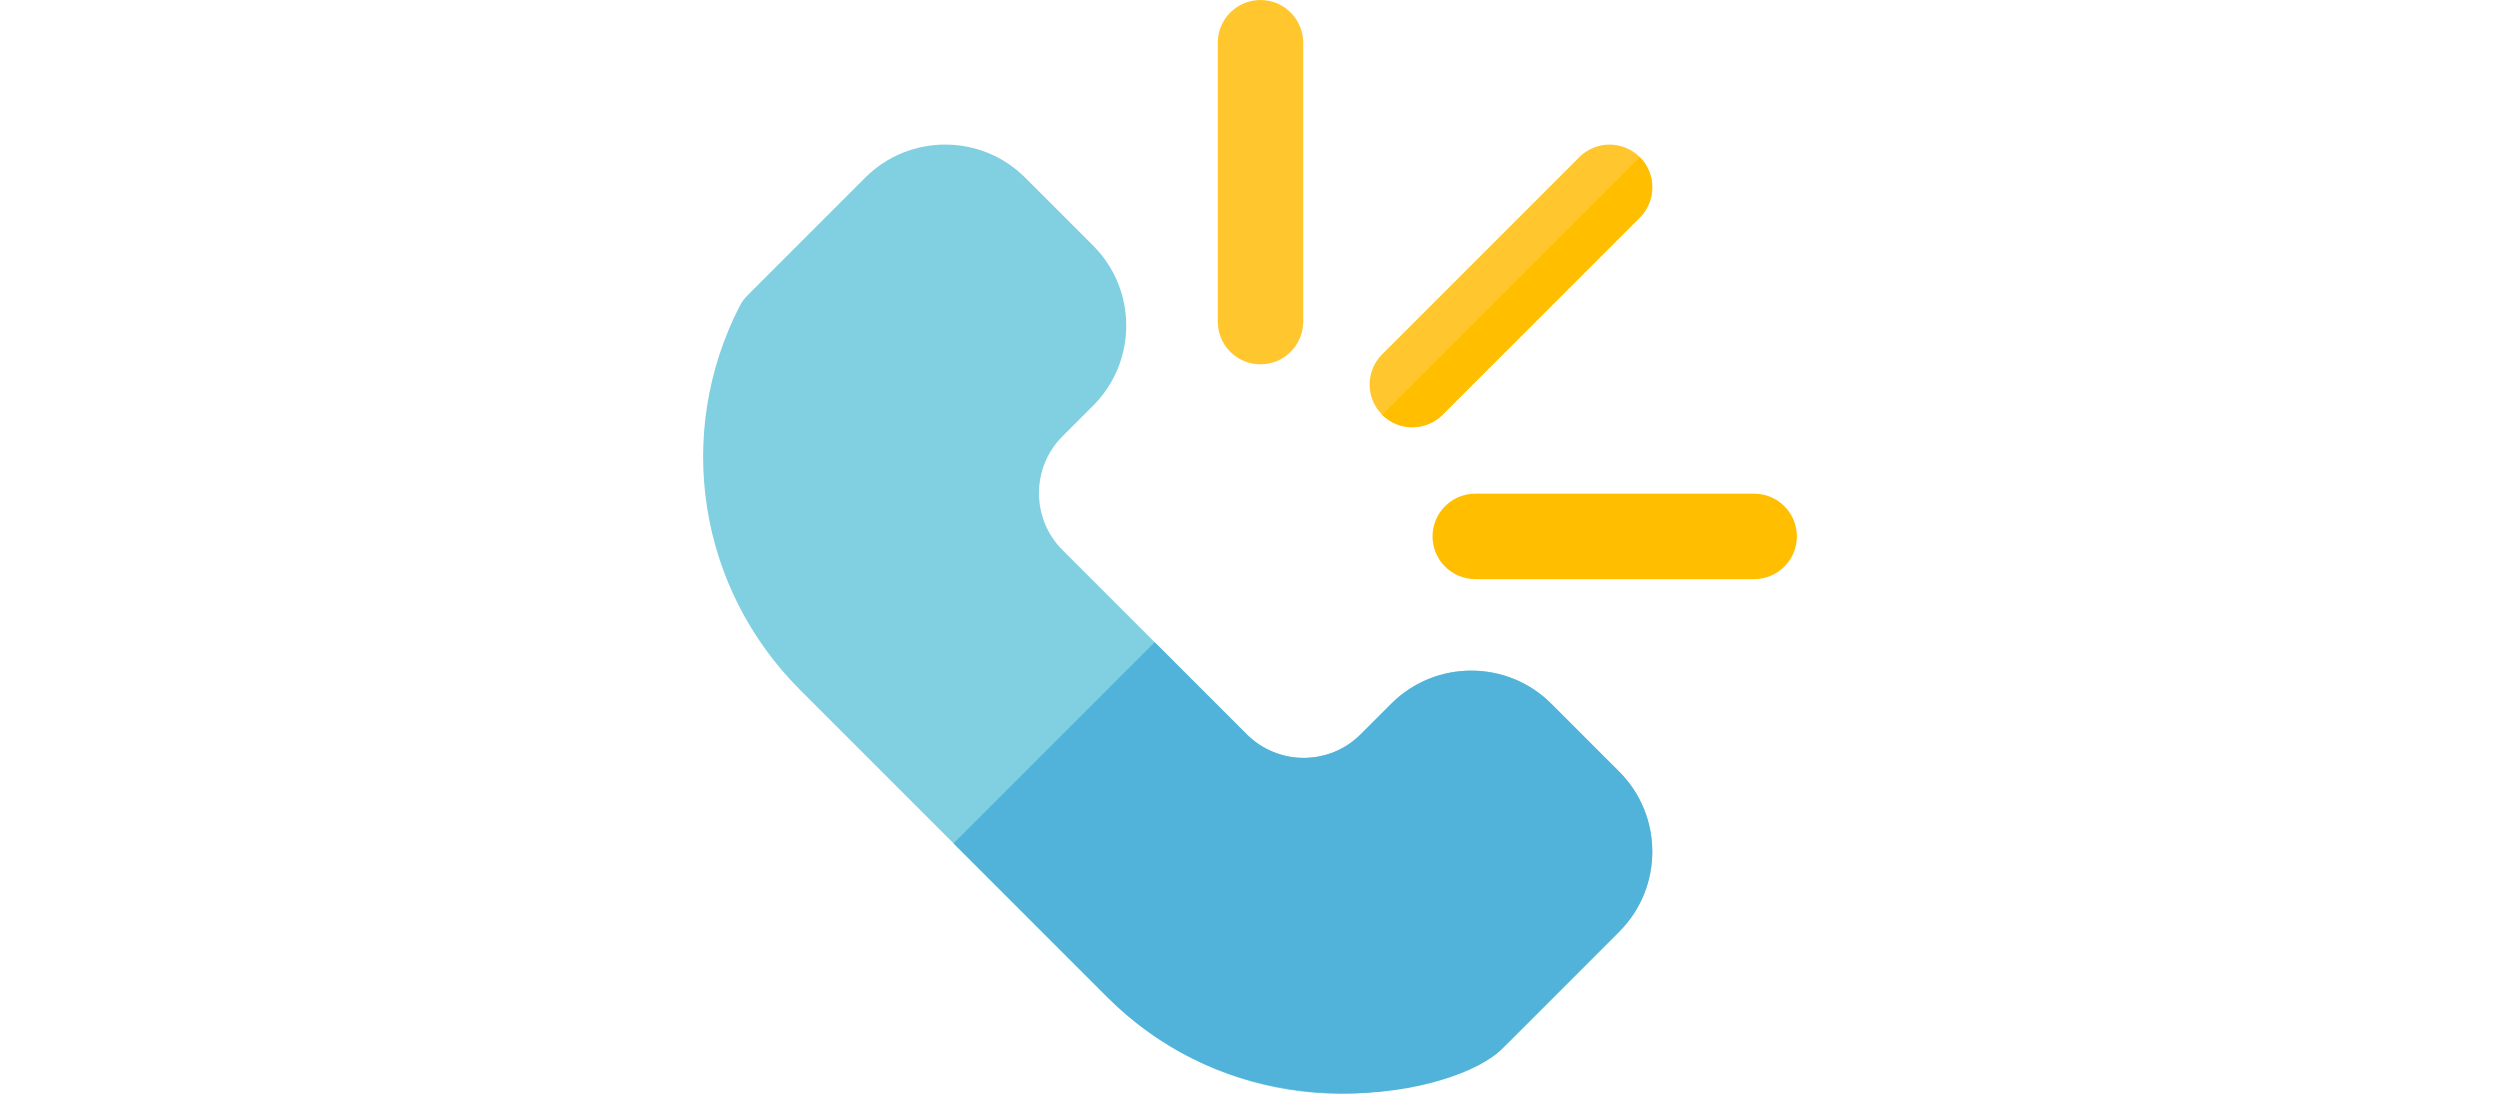
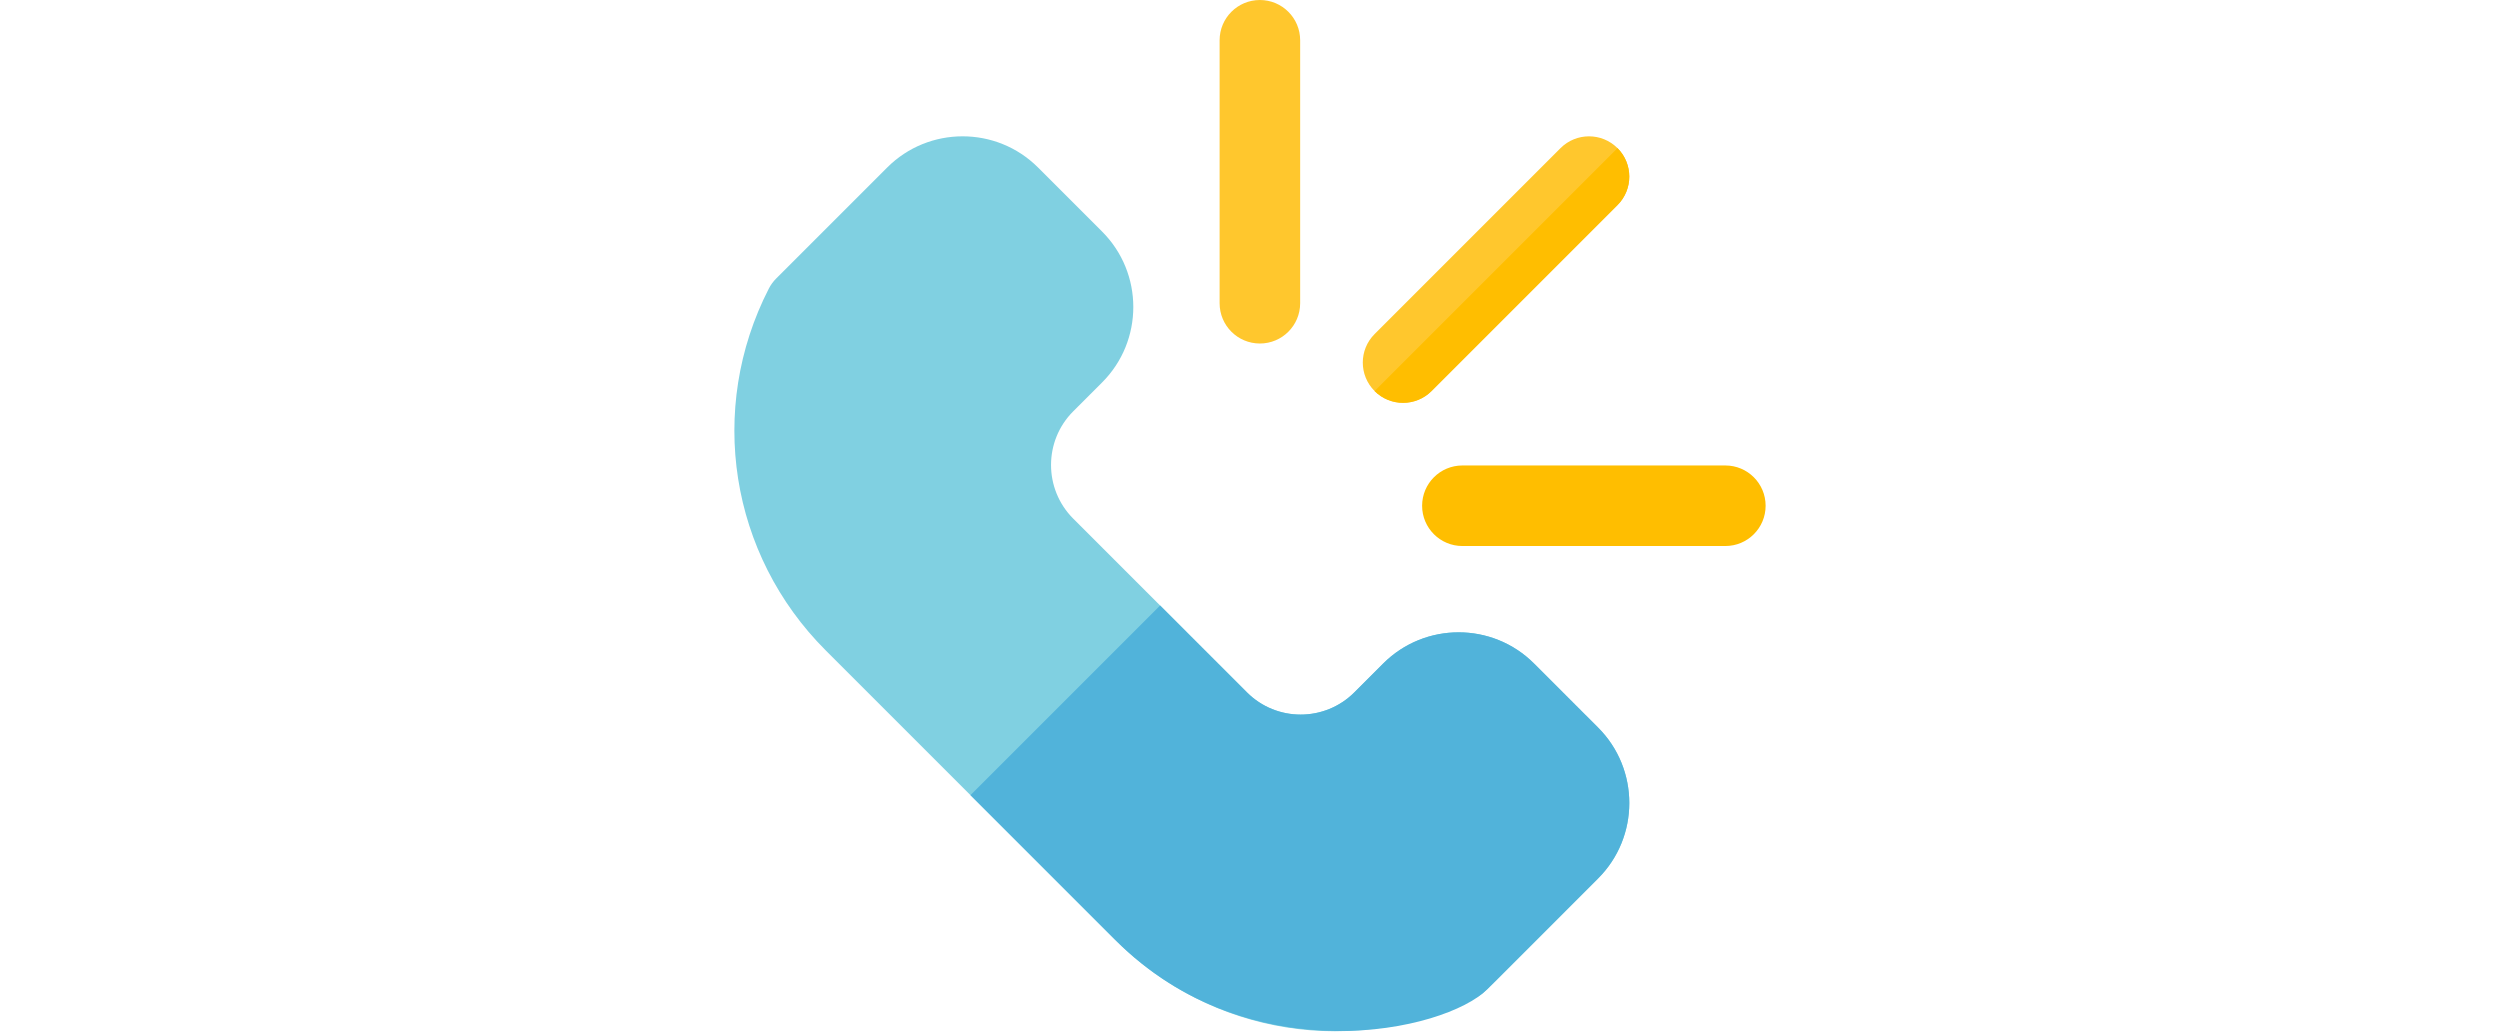
- <svg xmlns="http://www.w3.org/2000/svg" height="35px" width="80px" version="1.1" id="Layer_1" viewBox="0 0 512.002 512.002" xml:space="preserve">
+ <svg xmlns="http://www.w3.org/2000/svg" height="33px" width="80px" version="1.1" id="Layer_1" viewBox="0 0 512.002 512.002" xml:space="preserve">
  <path style="fill:#80D0E1;" d="M189.129,466.69L45.309,322.871C-2.249,275.313-13.586,203.149,17.098,143.3  c0.949-1.853,2.182-3.545,3.654-5.016l55.115-55.115c20.651-20.651,54.253-20.651,74.904,0l31.804,31.804  c20.651,20.651,20.651,54.253,0,74.904l-14.336,14.336c-14.691,14.691-14.689,38.592,0,53.281l86.27,86.27  c14.689,14.689,38.59,14.689,53.281,0l14.336-14.336c20.651-20.651,54.253-20.651,74.904,0l31.804,31.804  c20.651,20.651,20.651,54.253,0,74.902c-59.906,59.906-56.244,56.778-60.133,58.771C308.851,525.586,236.687,514.248,189.129,466.69  z" />
  <g>
    <path style="fill:#FFC72D;" d="M317.858,194.143c-7.809-7.809-7.809-20.47,0-28.279l92.318-92.318   c7.809-7.809,20.47-7.809,28.279,0c7.809,7.809,7.809,20.47,0,28.279l-92.318,92.318   C338.327,201.952,325.665,201.952,317.858,194.143z" />
    <path style="fill:#FFC72D;" d="M240.912,150.555V19.999c0-11.043,8.953-19.996,19.996-19.996c11.043,0,19.996,8.953,19.996,19.996   v130.556c0,11.043-8.953,19.996-19.996,19.996C249.862,170.55,240.912,161.598,240.912,150.555z" />
  </g>
  <path style="fill:#51B3DA;" d="M428.833,361.228l-31.804-31.804c-20.651-20.651-54.253-20.651-74.904,0l-14.336,14.336  c-14.691,14.691-38.592,14.691-53.281,0l-43.133-43.135l-94.156,94.156l71.908,71.908c66.992,66.992,163.797,45.348,184.589,24.556  l55.115-55.115C449.484,415.481,449.484,381.879,428.833,361.228z" />
  <g>
    <path style="fill:#FFBE00;" d="M438.454,73.547L317.858,194.144c7.809,7.808,20.47,7.808,28.279-0.001l92.318-92.318   C446.262,94.017,446.263,81.357,438.454,73.547z" />
    <path style="fill:#FFBE00;" d="M341.453,251.096c0-11.043,8.953-19.996,19.996-19.996h130.556   c11.043-0.001,19.996,8.952,19.996,19.996c0,11.043-8.953,19.996-19.996,19.996H361.45   C350.408,271.093,341.452,262.142,341.453,251.096z" />
  </g>
</svg>
